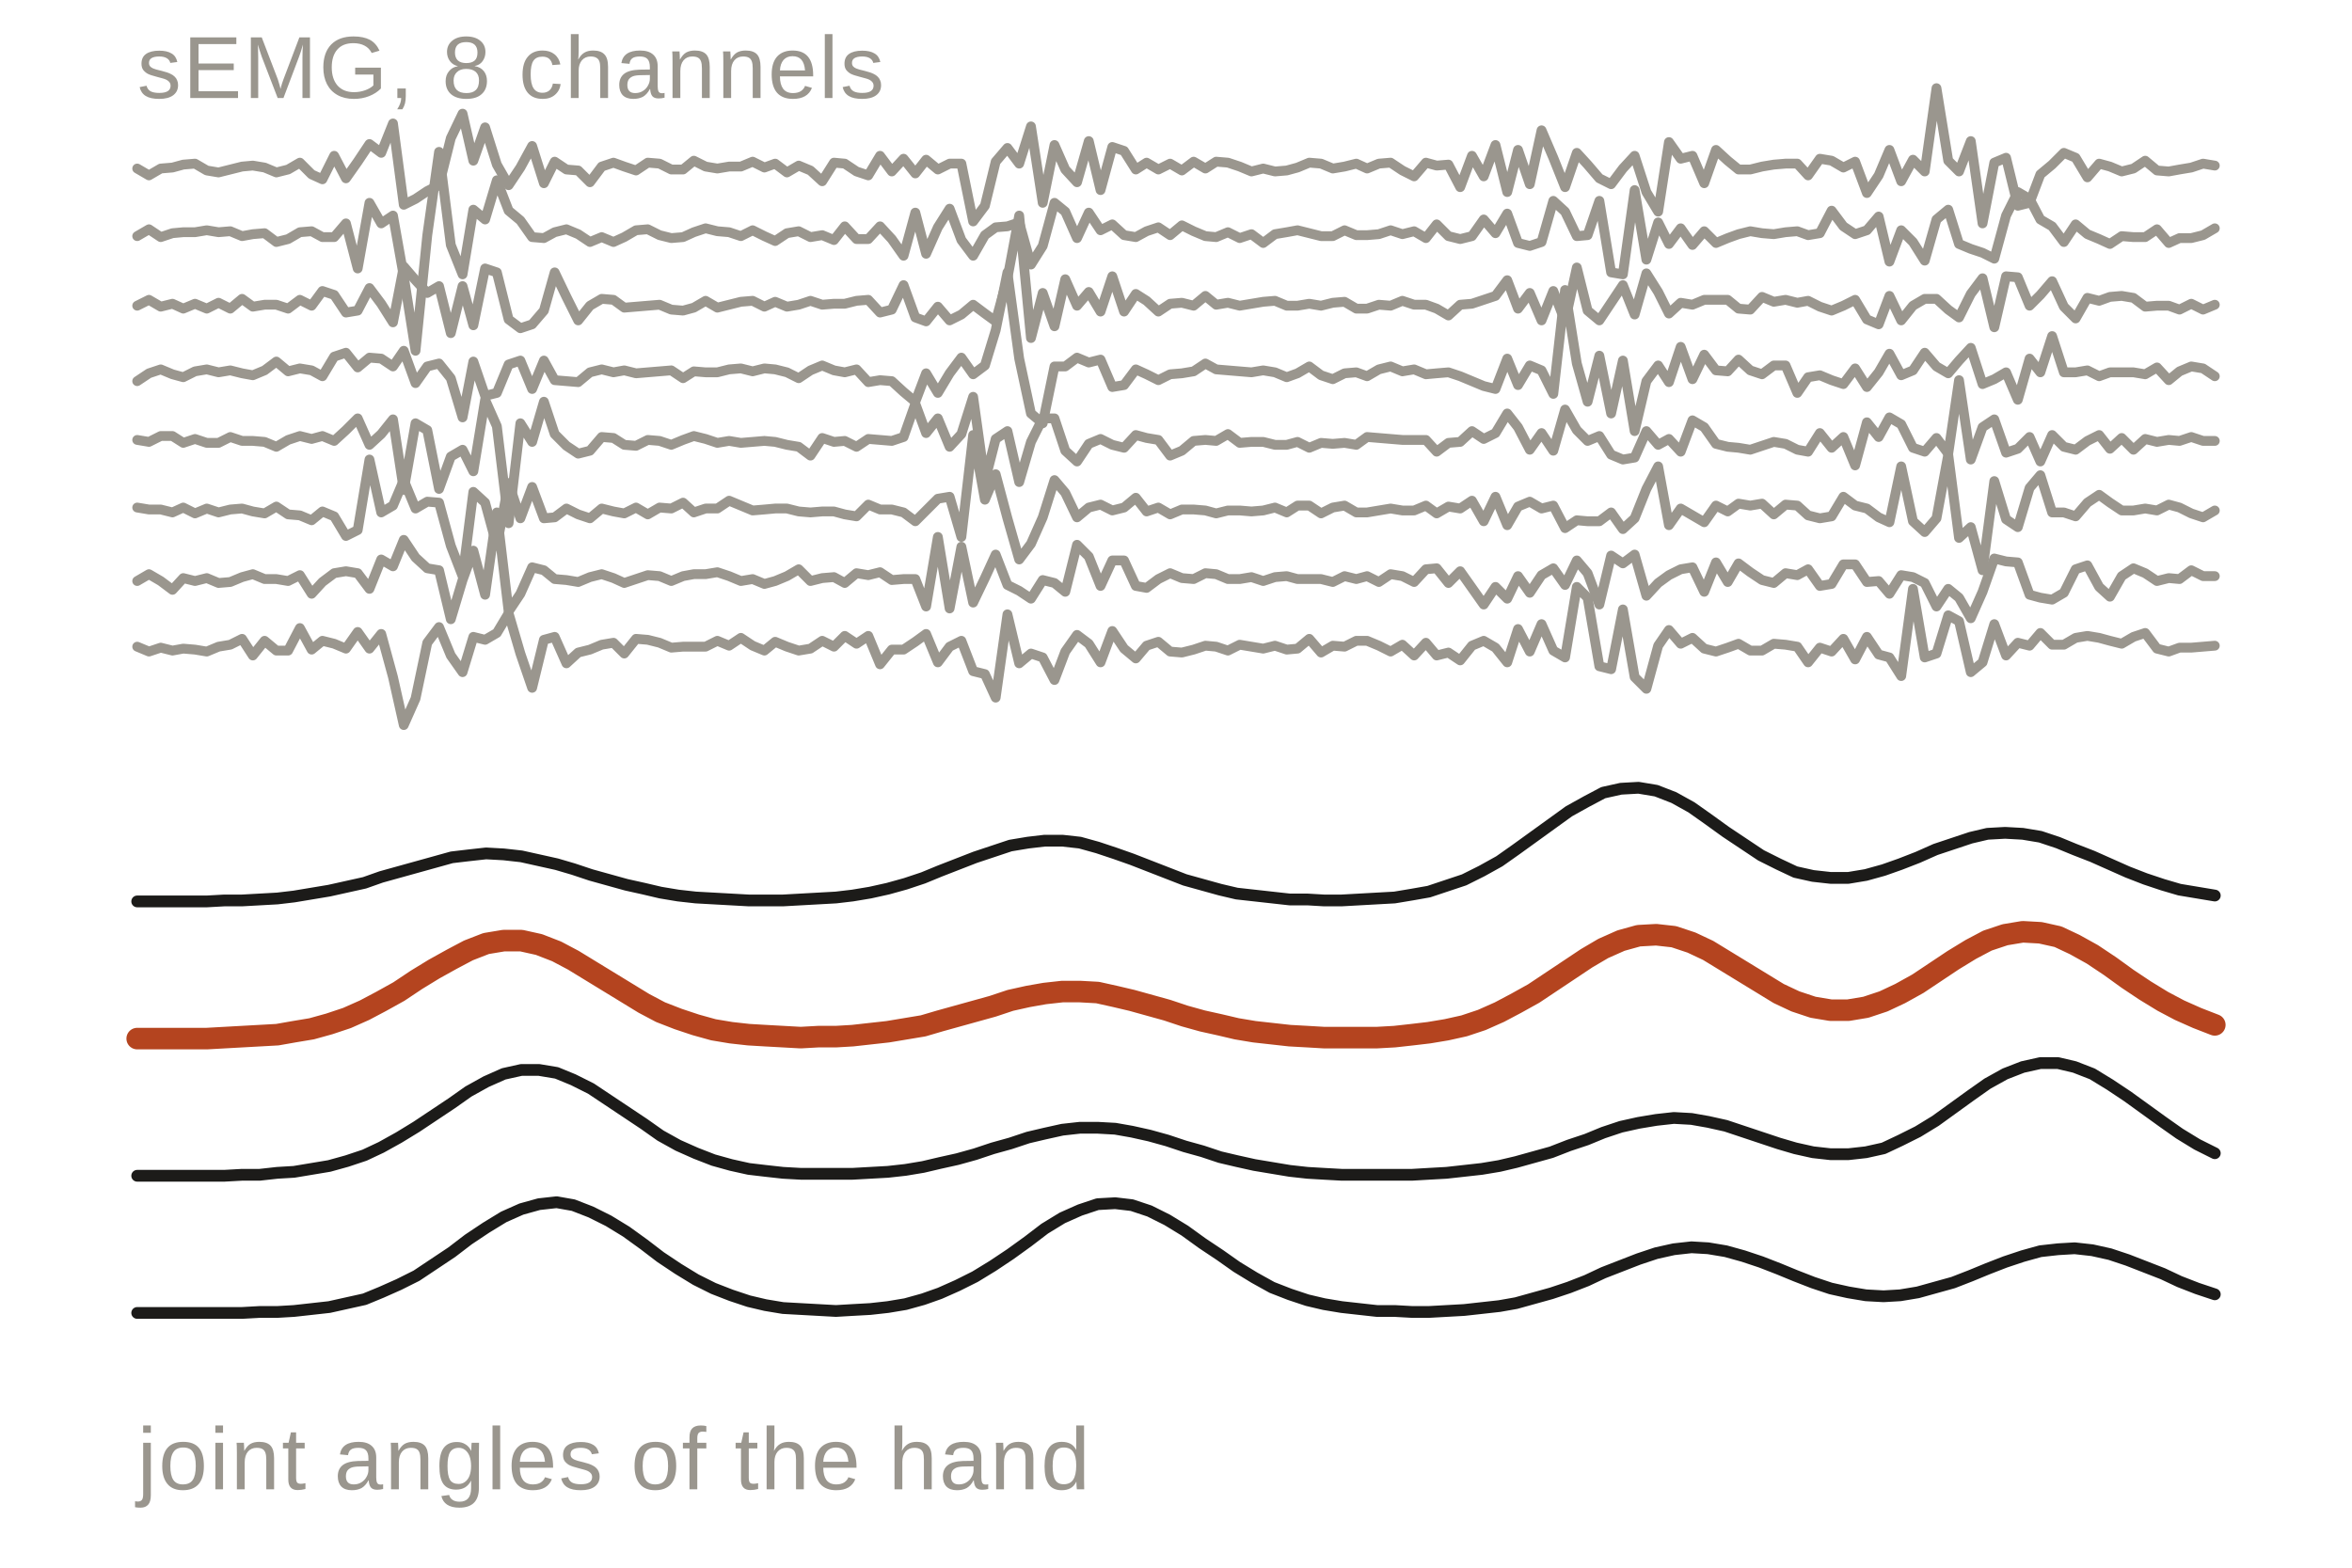
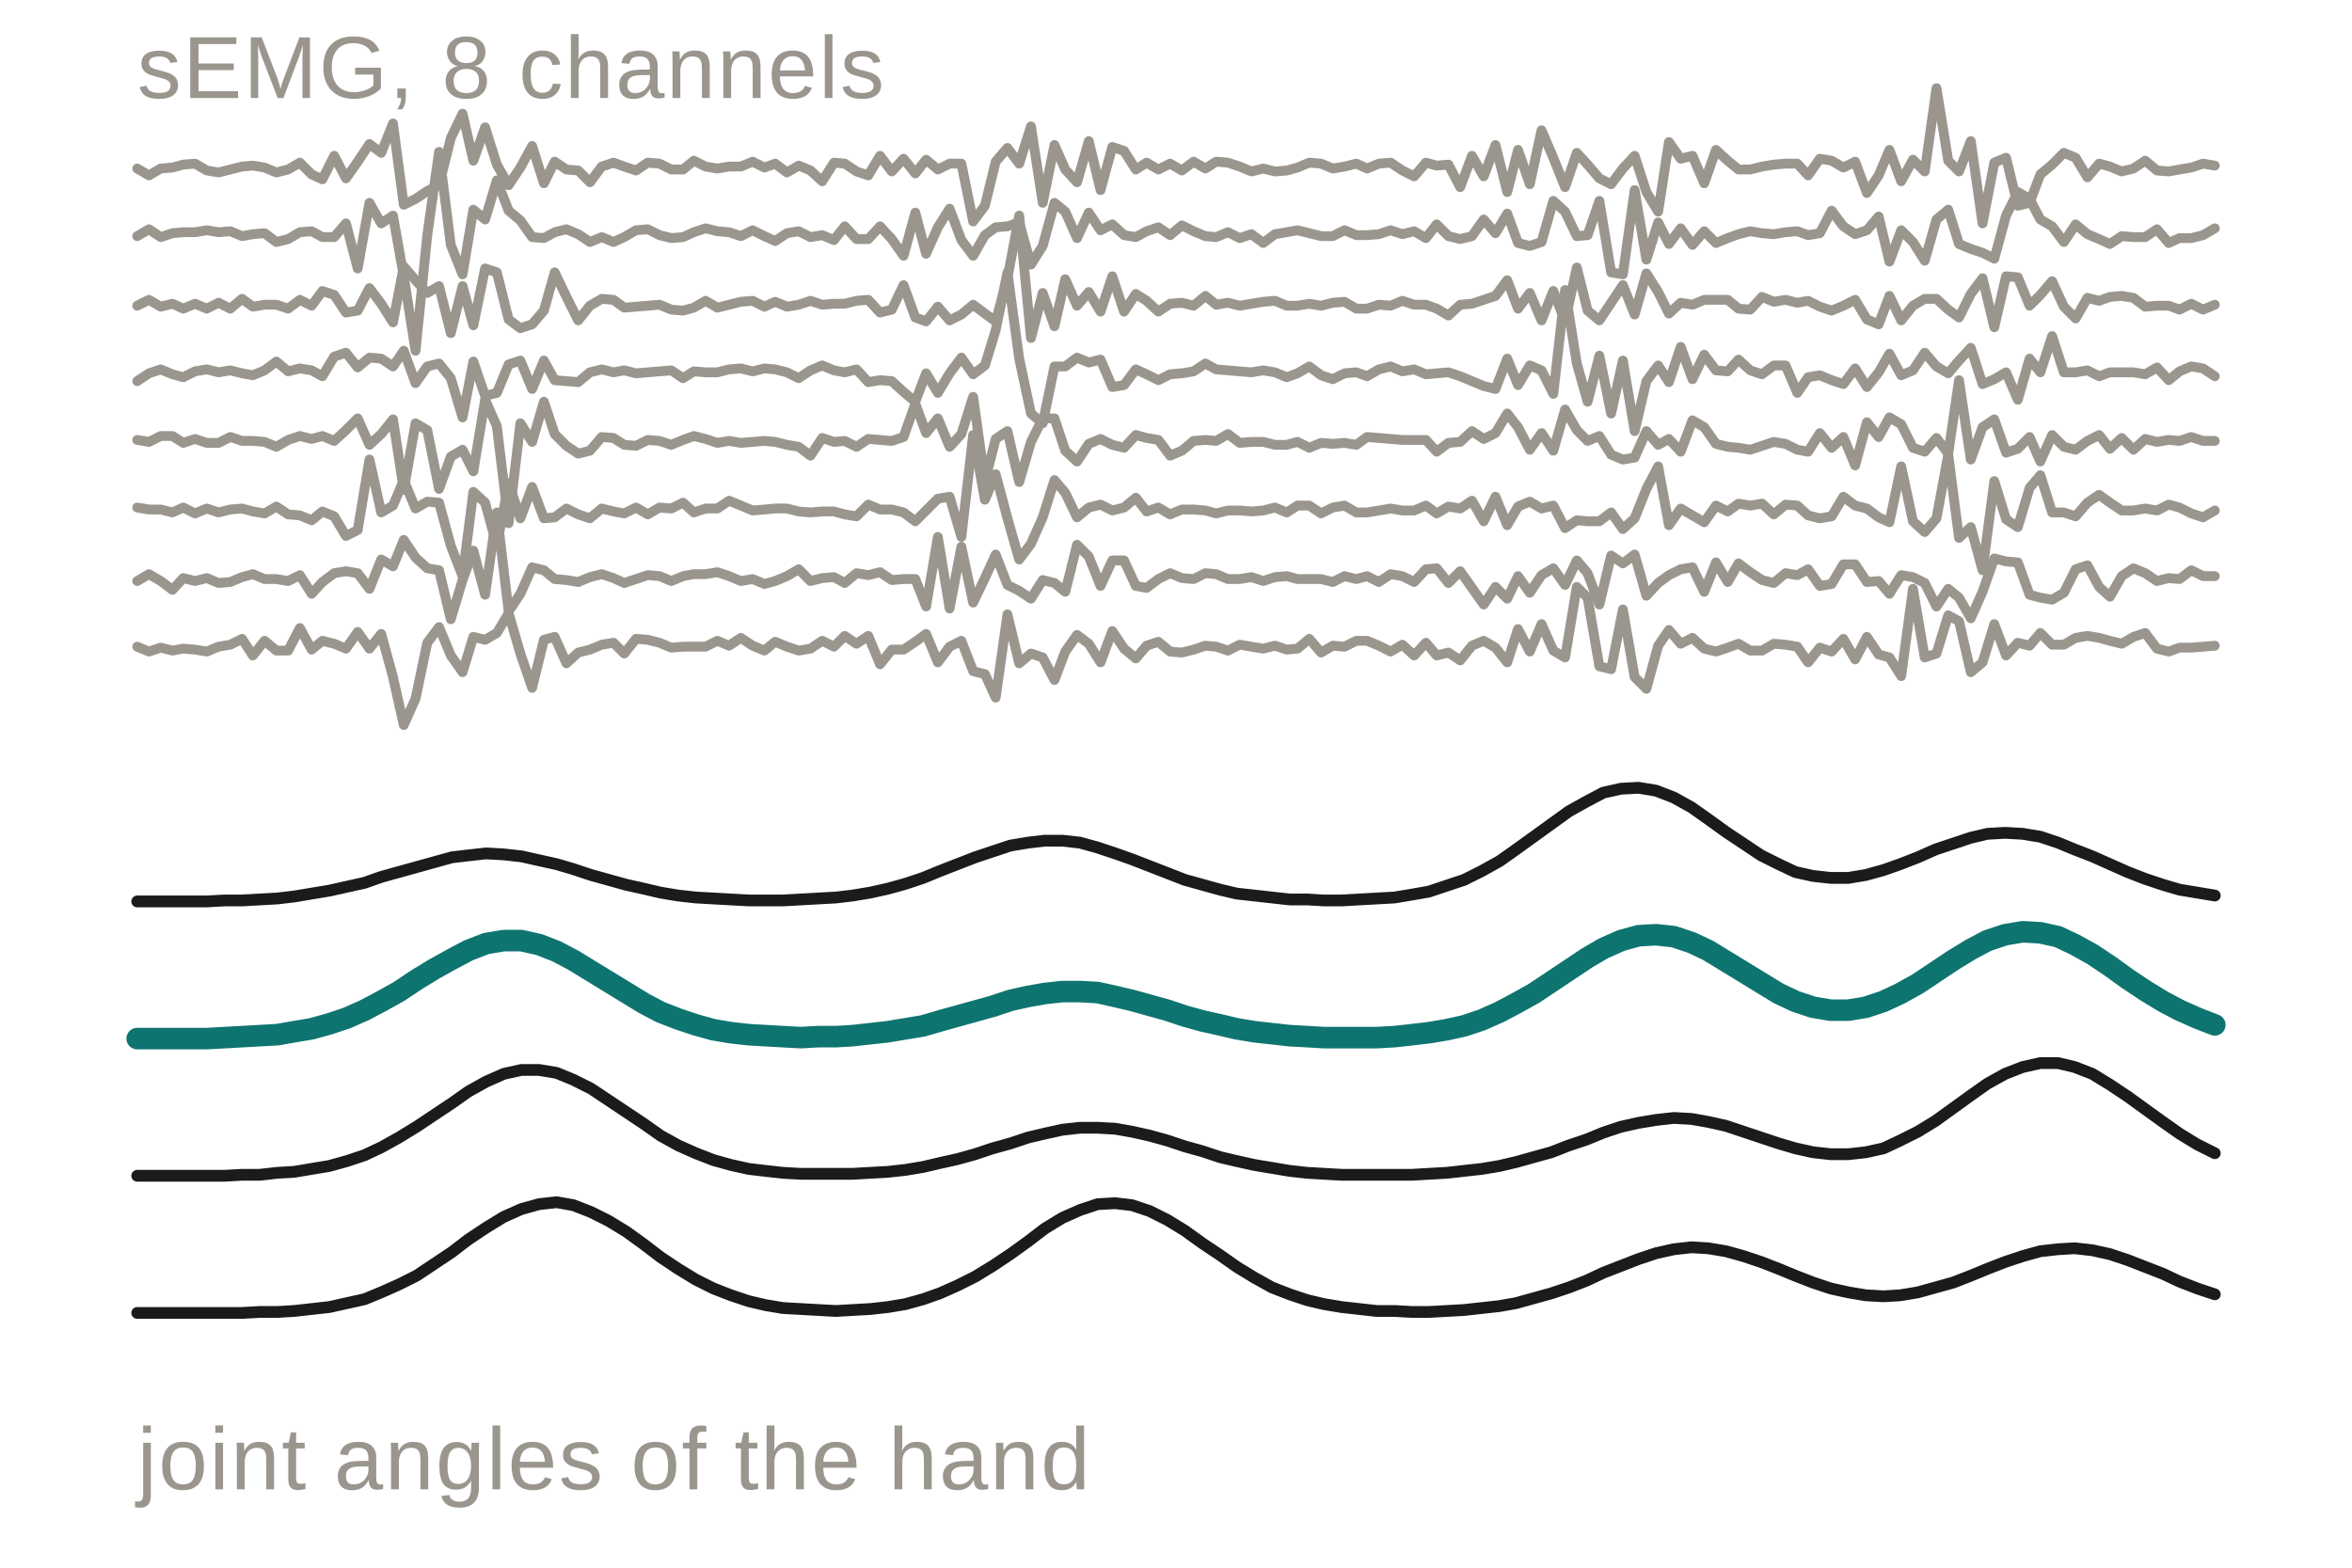
<svg xmlns="http://www.w3.org/2000/svg" class="g" viewBox="0 0 240 160">
  <style>
  .g .faint { fill: var(--rule, #e4e1da); }
-   .g .l-ink { stroke: var(--text, #1c1b19); } .g .l-mid { stroke: var(--fig-mid, #9a968e); } .g .l-acc { stroke: var(--accent, #b4441f); }
+   .g .l-ink { stroke: var(--text, #1c1b19); } .g .l-mid { stroke: var(--fig-mid, #9a968e); } .g .l-acc { stroke: var(--accent, #0e7470); }
  .g line, .g polyline { fill: none; stroke-width: 1.6; stroke-linecap: round; stroke-linejoin: round; }
  .g text { font-family: "Inter Tight", -apple-system, "Helvetica Neue", Arial, sans-serif; font-size: 9px; fill: var(--fig-mid, #9a968e); letter-spacing: .02em; }
</style>
  <polyline class="l-mid" style="stroke-width:1.0" points="14.0,17.2 15.2,17.9 16.4,17.2 17.6,17.1 18.7,16.8 19.9,16.7 21.1,17.4 22.3,17.6 23.5,17.3 24.7,17.0 25.8,16.9 27.0,17.1 28.2,17.6 29.4,17.3 30.6,16.6 31.8,17.8 32.9,18.3 34.1,15.9 35.3,18.2 36.5,16.5 37.7,14.7 38.9,15.6 40.1,12.6 41.2,20.9 42.4,20.3 43.6,19.5 44.8,18.9 46.0,14.1 47.2,11.6 48.3,16.4 49.5,13.0 50.7,16.8 51.9,18.9 53.1,17.1 54.3,14.9 55.5,18.7 56.6,16.5 57.8,17.3 59.0,17.4 60.2,18.6 61.4,17.0 62.6,16.6 63.7,17.0 64.9,17.4 66.1,16.6 67.3,16.7 68.5,17.3 69.7,17.3 70.8,16.4 72.0,17.0 73.2,17.2 74.4,17.0 75.6,17.0 76.8,16.5 78.0,17.1 79.1,16.7 80.3,17.6 81.5,16.9 82.7,17.4 83.9,18.5 85.1,16.6 86.2,16.7 87.4,17.5 88.6,17.9 89.8,15.9 91.0,17.5 92.2,16.2 93.4,17.7 94.5,16.3 95.7,17.3 96.9,16.7 98.1,16.7 99.3,22.6 100.5,21.0 101.6,16.5 102.8,15.1 104.0,16.7 105.2,12.9 106.4,20.7 107.6,14.8 108.7,17.3 109.9,18.6 111.1,14.4 112.3,19.4 113.5,15.0 114.7,15.4 115.9,17.3 117.0,16.6 118.2,17.3 119.4,16.7 120.6,17.4 121.8,16.5 123.0,17.2 124.1,16.5 125.3,16.6 126.5,17.0 127.7,17.5 128.9,17.2 130.1,17.5 131.3,17.4 132.4,17.1 133.6,16.6 134.8,16.7 136.0,17.2 137.2,17.0 138.4,16.7 139.5,17.2 140.7,16.7 141.9,16.6 143.1,17.4 144.3,18.0 145.5,16.6 146.6,16.9 147.8,16.8 149.0,19.1 150.2,15.9 151.4,18.0 152.6,14.8 153.8,19.6 154.9,15.3 156.1,18.8 157.3,13.3 158.5,16.1 159.7,19.1 160.9,15.6 162.0,16.8 163.2,18.2 164.4,18.8 165.6,17.2 166.8,15.9 168.0,19.6 169.2,21.6 170.3,14.5 171.5,16.2 172.7,15.9 173.9,18.7 175.1,15.3 176.3,16.4 177.4,17.3 178.6,17.3 179.8,17.0 181.0,16.8 182.2,16.7 183.4,16.7 184.5,17.9 185.7,16.2 186.9,16.4 188.1,17.1 189.3,16.5 190.5,19.7 191.7,17.9 192.8,15.3 194.0,18.5 195.2,16.3 196.4,17.5 197.6,9.0 198.8,16.4 199.9,17.5 201.1,14.4 202.3,22.8 203.5,16.6 204.7,16.1 205.9,21.0 207.1,20.7 208.2,17.8 209.4,16.8 210.6,15.6 211.8,16.1 213.0,18.1 214.2,16.7 215.3,17.0 216.5,17.5 217.7,17.2 218.9,16.4 220.1,17.4 221.3,17.5 222.4,17.3 223.6,17.1 224.8,16.7 226.0,16.9" />
  <polyline class="l-mid" style="stroke-width:1.0" points="14.0,24.1 15.2,23.4 16.4,24.2 17.6,23.8 18.7,23.7 19.9,23.7 21.1,23.5 22.3,23.7 23.5,23.6 24.7,24.1 25.8,23.9 27.0,23.8 28.2,24.7 29.4,24.4 30.6,23.7 31.8,23.6 32.9,24.2 34.1,24.2 35.3,22.8 36.5,27.4 37.7,20.7 38.9,22.8 40.1,22.0 41.2,28.2 42.4,35.8 43.6,24.0 44.8,15.5 46.0,25.0 47.2,28.0 48.3,21.4 49.5,22.4 50.7,18.4 51.9,21.5 53.1,22.5 54.3,24.2 55.5,24.3 56.6,23.7 57.8,23.4 59.0,23.9 60.2,24.7 61.4,24.2 62.6,24.7 63.7,24.2 64.9,23.5 66.1,23.4 67.3,24.0 68.5,24.3 69.7,24.2 70.8,23.7 72.0,23.3 73.2,23.6 74.4,23.7 75.6,24.1 76.8,23.5 78.0,24.1 79.1,24.6 80.3,23.8 81.5,23.6 82.7,24.2 83.9,24.0 85.1,24.5 86.2,23.1 87.4,24.4 88.6,24.4 89.8,23.1 91.0,24.4 92.2,26.1 93.4,21.7 94.5,25.9 95.7,23.2 96.9,21.3 98.1,24.5 99.3,26.1 100.5,24.0 101.6,23.2 102.8,23.1 104.0,22.7 105.2,27.0 106.4,25.1 107.6,20.7 108.7,21.6 109.9,24.3 111.1,21.7 112.3,23.5 113.5,22.9 114.7,24.0 115.9,24.2 117.0,23.6 118.2,23.2 119.4,24.0 120.6,23.0 121.8,23.6 123.0,24.1 124.1,24.2 125.3,23.7 126.5,24.3 127.7,23.9 128.9,24.8 130.1,23.9 131.3,23.7 132.4,23.5 133.6,23.8 134.8,24.1 136.0,24.1 137.2,23.5 138.4,24.0 139.5,24.0 140.7,23.9 141.9,23.5 143.1,23.9 144.3,23.6 145.5,24.3 146.6,22.9 147.8,24.1 149.0,24.4 150.2,24.1 151.4,22.4 152.6,23.8 153.8,21.8 154.9,24.8 156.1,25.1 157.3,24.7 158.5,20.5 159.7,21.6 160.9,24.1 162.0,24.0 163.2,20.5 164.4,27.8 165.6,28.0 166.8,19.4 168.0,26.5 169.2,22.7 170.3,24.9 171.5,23.3 172.7,25.0 173.9,23.6 175.1,24.8 176.3,24.3 177.4,23.9 178.6,23.6 179.8,23.8 181.0,23.9 182.2,23.7 183.4,23.6 184.5,24.0 185.7,23.8 186.9,21.5 188.1,23.1 189.3,23.9 190.5,23.5 191.7,22.1 192.8,26.7 194.0,23.5 195.2,24.7 196.4,26.6 197.6,22.4 198.8,21.4 199.9,24.9 201.1,25.4 202.3,25.8 203.5,26.4 204.7,22.0 205.9,19.6 207.1,20.3 208.2,22.4 209.4,23.1 210.6,24.7 211.8,22.9 213.0,23.9 214.2,24.4 215.3,24.9 216.5,24.1 217.7,24.2 218.9,24.2 220.1,23.4 221.3,24.8 222.4,24.3 223.6,24.3 224.8,24.0 226.0,23.3" />
  <polyline class="l-mid" style="stroke-width:1.0" points="14.0,31.2 15.2,30.6 16.4,31.3 17.6,31.0 18.7,31.5 19.9,31.0 21.1,31.5 22.3,30.9 23.5,31.5 24.7,30.5 25.8,31.3 27.0,31.1 28.2,31.1 29.4,31.5 30.6,30.6 31.8,31.2 32.9,29.7 34.1,30.1 35.3,31.9 36.5,31.7 37.7,29.4 38.9,31.0 40.1,32.9 41.2,27.2 42.4,28.6 43.6,29.9 44.8,29.2 46.0,34.0 47.2,29.2 48.3,33.2 49.5,27.4 50.7,27.8 51.9,32.6 53.1,33.5 54.3,33.1 55.5,31.7 56.6,27.8 57.8,30.3 59.0,32.7 60.2,31.2 61.4,30.5 62.6,30.6 63.7,31.4 64.9,31.3 66.1,31.2 67.3,31.1 68.5,31.6 69.7,31.7 70.8,31.4 72.0,30.7 73.2,31.4 74.4,31.1 75.6,30.8 76.8,30.7 78.0,31.3 79.1,30.8 80.3,31.3 81.5,31.1 82.7,30.7 83.9,31.1 85.1,31.0 86.2,31.0 87.4,30.7 88.6,30.6 89.8,31.9 91.0,31.6 92.2,29.1 93.4,32.4 94.5,32.8 95.7,31.3 96.9,32.7 98.1,32.1 99.3,31.1 100.5,32.0 101.6,32.8 102.8,28.4 104.0,22.0 105.2,34.5 106.4,29.9 107.6,33.3 108.7,28.5 109.9,31.2 111.1,29.8 112.3,31.8 113.5,28.2 114.7,31.8 115.9,30.0 117.0,30.7 118.2,31.8 119.4,31.0 120.6,30.9 121.8,31.2 123.0,30.2 124.1,31.1 125.3,30.9 126.5,31.2 127.7,31.0 128.9,30.8 130.1,30.7 131.3,31.2 132.4,31.2 133.6,31.0 134.8,31.2 136.0,30.9 137.2,30.8 138.4,31.5 139.5,31.5 140.7,31.1 141.9,31.2 143.1,30.7 144.3,31.1 145.5,31.1 146.6,31.5 147.8,32.2 149.0,31.1 150.2,31.0 151.4,30.6 152.6,30.2 153.8,28.6 154.9,31.5 156.1,29.9 157.3,32.7 158.5,29.7 159.7,32.8 160.9,27.3 162.0,31.7 163.2,32.7 164.4,30.9 165.6,29.1 166.8,32.1 168.0,27.9 169.2,29.8 170.3,32.0 171.5,30.9 172.7,31.1 173.9,30.6 175.1,30.6 176.3,30.6 177.4,31.5 178.6,31.6 179.8,30.3 181.0,30.8 182.2,30.6 183.4,30.9 184.5,30.7 185.7,31.3 186.9,31.7 188.1,31.2 189.3,30.6 190.5,32.6 191.7,33.1 192.8,30.2 194.0,32.7 195.2,31.2 196.4,30.5 197.6,30.5 198.8,31.6 199.9,32.4 201.1,30.0 202.3,28.4 203.5,33.4 204.7,28.2 205.9,28.3 207.1,31.2 208.2,30.1 209.4,28.7 210.6,31.3 211.8,32.5 213.0,30.4 214.2,30.7 215.3,30.3 216.5,30.2 217.7,30.4 218.9,31.3 220.1,31.2 221.3,31.2 222.4,31.6 223.6,31.0 224.8,31.6 226.0,31.1" />
  <polyline class="l-mid" style="stroke-width:1.0" points="14.0,38.9 15.2,38.1 16.4,37.7 17.6,38.2 18.7,38.5 19.9,37.9 21.1,37.7 22.3,38.0 23.5,37.8 24.7,38.1 25.8,38.3 27.0,37.8 28.2,36.9 29.4,37.9 30.6,37.6 31.8,37.8 32.9,38.4 34.1,36.4 35.3,36.0 36.5,37.5 37.7,36.5 38.9,36.6 40.1,37.4 41.2,35.8 42.4,39.1 43.6,37.4 44.8,37.1 46.0,38.6 47.2,42.6 48.3,36.9 49.5,40.4 50.7,40.1 51.9,37.2 53.1,36.8 54.3,39.7 55.5,36.8 56.6,38.8 57.8,38.9 59.0,39.0 60.2,38.0 61.4,37.7 62.6,38.0 63.7,37.8 64.9,38.1 66.1,38.0 67.3,37.9 68.5,37.8 69.7,38.6 70.8,37.9 72.0,38.0 73.2,38.0 74.4,37.7 75.6,37.6 76.8,37.9 78.0,37.6 79.1,37.7 80.3,38.0 81.5,38.6 82.7,37.8 83.9,37.3 85.1,37.8 86.2,38.0 87.4,37.7 88.6,39.0 89.8,38.8 91.0,38.9 92.2,40.0 93.4,41.0 94.5,38.1 95.7,40.1 96.9,38.1 98.1,36.5 99.3,38.2 100.5,37.3 101.6,33.7 102.8,27.8 104.0,36.6 105.2,42.2 106.4,43.2 107.6,37.4 108.7,37.4 109.9,36.5 111.1,37.0 112.3,36.7 113.5,39.5 114.7,39.3 115.9,37.7 117.0,38.2 118.2,38.8 119.4,38.2 120.6,38.1 121.8,37.9 123.0,37.1 124.1,37.7 125.3,37.8 126.5,37.9 127.7,38.0 128.9,37.8 130.1,38.0 131.3,38.5 132.4,38.1 133.6,37.4 134.8,38.3 136.0,38.7 137.2,38.1 138.4,38.0 139.5,38.4 140.7,37.7 141.9,37.4 143.1,37.9 144.3,37.7 145.5,38.2 146.6,38.1 147.8,38.0 149.0,38.4 150.2,38.9 151.4,39.4 152.6,39.7 153.8,36.6 154.9,39.3 156.1,37.3 157.3,37.8 158.5,40.2 159.7,29.6 160.9,37.1 162.0,41.0 163.2,36.3 164.4,42.2 165.6,36.8 166.8,44.0 168.0,38.9 169.2,37.3 170.3,39.0 171.5,35.4 172.7,38.7 173.9,36.2 175.1,37.8 176.3,37.9 177.4,36.7 178.6,37.8 179.8,38.2 181.0,37.3 182.2,37.3 183.4,40.1 184.5,38.5 185.7,38.3 186.9,38.8 188.1,39.2 189.3,37.6 190.5,39.5 191.7,38.0 192.8,36.1 194.0,38.3 195.2,37.8 196.4,36.0 197.6,37.4 198.8,38.1 199.9,36.8 201.1,35.5 202.3,39.2 203.5,38.7 204.7,38.0 205.9,40.8 207.1,36.6 208.2,38.0 209.4,34.3 210.6,38.0 211.8,38.0 213.0,37.8 214.2,38.4 215.3,38.0 216.5,38.0 217.7,38.0 218.9,38.2 220.1,37.5 221.3,38.8 222.4,37.9 223.6,37.4 224.8,37.6 226.0,38.4" />
  <polyline class="l-mid" style="stroke-width:1.0" points="14.0,44.9 15.2,45.1 16.4,44.5 17.6,44.5 18.7,45.2 19.9,44.8 21.1,45.2 22.3,45.2 23.5,44.6 24.7,45.0 25.8,45.0 27.0,45.1 28.2,45.6 29.4,44.9 30.6,44.5 31.8,44.8 32.9,44.5 34.1,45.0 35.3,43.9 36.5,42.7 37.7,45.4 38.9,44.3 40.1,42.8 41.2,50.0 42.4,43.2 43.6,43.9 44.8,49.9 46.0,46.6 47.2,45.9 48.3,48.1 49.5,40.8 50.7,43.5 51.9,53.4 53.1,43.2 54.3,45.1 55.5,41.0 56.6,44.3 57.8,45.5 59.0,46.3 60.2,46.0 61.4,44.6 62.6,44.7 63.7,45.4 64.9,45.5 66.1,44.9 67.3,45.0 68.5,45.4 69.7,44.9 70.8,44.5 72.0,44.8 73.2,45.2 74.4,45.0 75.6,45.2 76.8,45.1 78.0,45.0 79.1,45.1 80.3,45.4 81.5,45.6 82.7,46.5 83.9,44.7 85.1,45.1 86.2,45.0 87.4,45.6 88.6,44.8 89.8,44.9 91.0,45.0 92.2,44.6 93.4,41.2 94.5,44.2 95.7,42.7 96.9,45.6 98.1,44.3 99.3,40.5 100.5,49.1 101.6,44.8 102.8,44.0 104.0,49.2 105.2,45.1 106.4,42.7 107.6,42.7 108.7,46.0 109.9,47.1 111.1,45.3 112.3,44.8 113.5,45.4 114.7,45.7 115.9,44.4 117.0,44.7 118.2,44.9 119.4,46.5 120.6,46.0 121.8,45.0 123.0,44.9 124.1,45.0 125.3,44.3 126.5,45.2 127.7,45.1 128.9,45.1 130.1,45.4 131.3,45.4 132.4,45.1 133.6,45.7 134.8,45.2 136.0,45.3 137.2,45.2 138.4,45.4 139.5,44.6 140.7,44.7 141.9,44.8 143.1,44.9 144.3,44.9 145.5,44.9 146.6,46.1 147.8,45.2 149.0,45.1 150.2,44.0 151.4,44.8 152.6,44.2 153.8,42.2 154.9,43.6 156.1,45.9 157.3,44.2 158.5,46.0 159.7,41.8 160.9,43.9 162.0,45.0 163.2,44.5 164.4,46.4 165.6,46.9 166.8,46.7 168.0,44.0 169.2,45.4 170.3,44.8 171.5,46.1 172.7,42.9 173.9,43.6 175.1,45.3 176.3,45.6 177.4,45.7 178.6,45.9 179.8,45.5 181.0,45.1 182.2,45.3 183.4,45.9 184.5,46.1 185.7,44.2 186.9,45.7 188.1,44.6 189.3,47.5 190.5,43.1 191.7,44.6 192.8,42.6 194.0,43.3 195.2,45.7 196.4,46.1 197.6,44.7 198.8,46.3 199.9,38.8 201.1,46.9 202.3,43.6 203.5,42.8 204.7,46.2 205.9,45.8 207.1,44.6 208.2,47.1 209.4,44.4 210.6,45.6 211.8,45.9 213.0,45.0 214.2,44.4 215.3,45.8 216.5,44.7 217.7,45.9 218.9,44.8 220.1,45.1 221.3,44.9 222.4,45.0 223.6,44.6 224.8,45.0 226.0,45.0" />
  <polyline class="l-mid" style="stroke-width:1.0" points="14.0,51.8 15.2,52.0 16.4,52.0 17.6,52.3 18.7,51.8 19.9,52.4 21.1,51.9 22.3,52.3 23.5,52.0 24.7,51.9 25.8,52.2 27.0,52.4 28.2,51.7 29.4,52.5 30.6,52.6 31.8,53.1 32.9,52.2 34.1,52.7 35.3,54.7 36.5,54.1 37.7,46.9 38.9,52.3 40.1,51.6 41.2,49.0 42.4,51.9 43.6,51.2 44.8,51.3 46.0,55.7 47.2,58.8 48.3,50.2 49.5,51.3 50.7,55.7 51.9,49.3 53.1,52.9 54.3,49.7 55.5,52.9 56.6,52.8 57.8,51.9 59.0,52.5 60.2,52.9 61.4,51.9 62.6,52.2 63.7,52.4 64.9,51.8 66.1,52.5 67.3,51.8 68.5,51.9 69.7,51.3 70.8,52.3 72.0,51.9 73.2,51.9 74.4,51.1 75.6,51.6 76.8,52.1 78.0,52.0 79.1,51.9 80.3,51.9 81.5,52.2 82.7,52.3 83.9,52.2 85.1,52.2 86.2,52.5 87.4,52.7 88.6,51.5 89.8,52.0 91.0,52.0 92.2,52.3 93.4,53.2 94.5,52.1 95.7,50.9 96.9,50.7 98.1,54.8 99.3,44.4 100.5,51.0 101.6,48.4 102.8,52.9 104.0,57.1 105.2,55.5 106.4,52.8 107.6,49.0 108.7,50.3 109.9,52.8 111.1,51.8 112.3,51.5 113.5,52.1 114.7,51.8 115.9,50.8 117.0,52.2 118.2,51.8 119.4,52.5 120.6,52.0 121.8,52.0 123.0,52.1 124.1,52.4 125.3,52.1 126.5,52.1 127.7,52.2 128.9,52.1 130.1,51.8 131.3,52.3 132.4,51.6 133.6,51.6 134.8,52.4 136.0,51.8 137.2,51.6 138.4,52.3 139.5,52.3 140.7,52.1 141.9,51.9 143.1,52.1 144.3,52.1 145.5,51.6 146.6,52.4 147.8,51.7 149.0,51.9 150.2,51.1 151.4,53.2 152.6,50.7 153.8,53.6 154.9,51.7 156.1,51.2 157.3,51.9 158.5,51.6 159.7,53.9 160.9,53.1 162.0,53.2 163.2,53.2 164.4,52.3 165.6,54.0 166.8,52.9 168.0,49.9 169.2,47.6 170.3,53.6 171.5,51.9 172.7,52.6 173.9,53.3 175.1,51.6 176.3,52.2 177.4,51.4 178.6,51.6 179.8,51.4 181.0,52.5 182.2,51.5 183.4,51.6 184.5,52.6 185.7,52.9 186.9,52.7 188.1,50.7 189.3,51.6 190.5,51.9 191.7,52.8 192.8,53.3 194.0,47.6 195.2,53.2 196.4,54.3 197.6,52.9 198.8,46.4 199.9,54.9 201.1,53.8 202.3,58.2 203.5,49.1 204.7,53.0 205.9,53.8 207.1,49.8 208.2,48.5 209.4,52.3 210.6,52.3 211.8,52.7 213.0,51.3 214.2,50.5 215.3,51.3 216.5,52.1 217.7,52.1 218.9,51.9 220.1,52.1 221.3,51.5 222.4,51.8 223.6,52.4 224.8,52.8 226.0,52.1" />
  <polyline class="l-mid" style="stroke-width:1.0" points="14.0,59.3 15.2,58.6 16.4,59.3 17.6,60.2 18.7,59.0 19.9,59.3 21.1,59.0 22.3,59.5 23.5,59.4 24.7,58.9 25.8,58.6 27.0,59.1 28.2,59.1 29.4,59.3 30.6,58.7 31.8,60.6 32.9,59.4 34.1,58.5 35.3,58.3 36.5,58.5 37.7,60.1 38.9,57.1 40.1,57.8 41.2,55.1 42.4,56.9 43.6,58.0 44.8,58.2 46.0,63.2 47.2,59.2 48.3,56.2 49.5,60.7 50.7,52.3 51.9,62.4 53.1,60.6 54.3,57.9 55.5,58.2 56.6,59.1 57.8,59.2 59.0,59.4 60.2,58.9 61.4,58.6 62.6,59.0 63.7,59.5 64.9,59.1 66.1,58.7 67.3,58.8 68.5,59.3 69.7,58.8 70.8,58.6 72.0,58.6 73.2,58.4 74.4,58.8 75.6,59.3 76.8,59.1 78.0,59.6 79.1,59.3 80.3,58.8 81.5,58.1 82.7,59.3 83.9,59.0 85.1,58.9 86.2,59.5 87.4,58.5 88.6,58.7 89.8,58.4 91.0,59.2 92.2,59.1 93.4,59.1 94.5,61.9 95.7,54.8 96.9,62.1 98.1,55.8 99.3,61.5 100.5,59.0 101.6,56.6 102.8,59.7 104.0,60.3 105.2,61.1 106.4,59.2 107.6,59.5 108.7,60.4 109.9,55.6 111.1,56.8 112.3,59.8 113.5,57.2 114.7,57.2 115.9,59.8 117.0,60.0 118.2,59.1 119.4,58.5 120.6,59.0 121.8,59.1 123.0,58.5 124.1,58.6 125.3,59.1 126.5,59.1 127.7,58.9 128.9,59.3 130.1,58.9 131.3,58.8 132.4,59.1 133.6,59.1 134.8,59.1 136.0,59.4 137.2,58.8 138.4,59.1 139.5,58.8 140.7,59.4 141.9,58.6 143.1,58.8 144.3,59.4 145.5,58.1 146.6,58.0 147.8,59.5 149.0,58.3 150.2,60.0 151.4,61.7 152.6,59.9 153.8,61.1 154.9,58.8 156.1,60.5 157.3,58.7 158.5,58.0 159.7,59.7 160.9,57.2 162.0,58.5 163.2,61.7 164.4,56.7 165.6,57.5 166.8,56.6 168.0,60.8 169.2,59.5 170.3,58.7 171.5,58.1 172.7,57.9 173.9,60.4 175.1,57.4 176.3,59.4 177.4,57.5 178.6,58.4 179.8,59.2 181.0,59.5 182.2,58.5 183.4,58.7 184.5,58.1 185.7,59.8 186.9,59.6 188.1,57.6 189.3,57.6 190.5,59.4 191.7,59.3 192.8,60.6 194.0,58.7 195.2,58.9 196.4,59.5 197.6,61.9 198.8,60.1 199.9,61.0 201.1,63.1 202.3,60.4 203.5,57.0 204.7,57.3 205.9,57.4 207.1,60.7 208.2,61.0 209.4,61.2 210.6,60.5 211.8,58.1 213.0,57.7 214.2,59.9 215.3,60.9 216.5,58.8 217.7,58.0 218.9,58.5 220.1,59.3 221.3,59.0 222.4,59.1 223.6,58.2 224.8,58.8 226.0,58.8" />
  <polyline class="l-mid" style="stroke-width:1.0" points="14.0,66.0 15.2,66.5 16.4,66.1 17.6,66.4 18.7,66.2 19.9,66.3 21.1,66.5 22.3,66.0 23.5,65.8 24.7,65.2 25.8,66.9 27.0,65.4 28.2,66.4 29.4,66.4 30.6,64.1 31.8,66.3 32.9,65.4 34.1,65.7 35.3,66.2 36.5,64.5 37.7,66.2 38.9,64.7 40.1,69.1 41.2,74.0 42.4,71.3 43.6,65.6 44.8,64.0 46.0,66.9 47.2,68.6 48.3,65.0 49.5,65.3 50.7,64.6 51.9,62.6 53.1,66.7 54.3,70.2 55.5,65.3 56.6,65.0 57.8,67.7 59.0,66.6 60.2,66.3 61.4,65.8 62.6,65.6 63.7,66.7 64.9,65.2 66.1,65.3 67.3,65.6 68.5,66.1 69.7,66.0 70.8,66.0 72.0,66.0 73.2,65.4 74.4,65.9 75.6,65.1 76.8,65.9 78.0,66.4 79.1,65.5 80.3,66.0 81.5,66.4 82.7,66.2 83.9,65.4 85.1,66.0 86.2,64.9 87.4,65.7 88.6,64.9 89.8,67.8 91.0,66.3 92.2,66.3 93.4,65.5 94.5,64.7 95.7,67.6 96.9,66.0 98.1,65.4 99.3,68.5 100.5,68.8 101.6,71.2 102.8,62.7 104.0,67.7 105.2,66.7 106.4,67.1 107.6,69.4 108.7,66.5 109.9,64.8 111.1,65.7 112.3,67.6 113.5,64.4 114.7,66.2 115.9,67.2 117.0,65.9 118.2,65.5 119.4,66.5 120.6,66.6 121.8,66.3 123.0,65.9 124.1,66.0 125.3,66.4 126.5,65.8 127.7,66.0 128.9,66.2 130.1,65.9 131.3,66.3 132.4,66.2 133.6,65.2 134.8,66.6 136.0,65.9 137.2,66.0 138.4,65.4 139.5,65.4 140.7,65.9 141.9,66.5 143.1,65.8 144.3,66.9 145.5,65.6 146.6,66.9 147.8,66.6 149.0,67.4 150.2,65.9 151.4,65.4 152.6,66.1 153.8,67.6 154.9,64.2 156.1,66.5 157.3,63.7 158.5,66.4 159.7,67.1 160.9,59.9 162.0,61.0 163.2,68.0 164.4,68.3 165.6,62.2 166.8,69.1 168.0,70.3 169.2,65.9 170.3,64.3 171.5,65.7 172.7,65.1 173.9,66.2 175.1,66.5 176.3,66.1 177.4,65.7 178.6,66.4 179.8,66.4 181.0,65.7 182.2,65.8 183.4,66.0 184.5,67.6 185.7,66.1 186.9,66.5 188.1,65.2 189.3,67.3 190.5,65.0 191.7,66.8 192.8,67.1 194.0,69.0 195.2,60.1 196.4,67.1 197.6,66.7 198.8,62.8 199.9,63.4 201.1,68.6 202.3,67.6 203.5,63.7 204.7,66.9 205.9,65.6 207.1,65.9 208.2,64.6 209.4,65.8 210.6,65.8 211.8,65.1 213.0,64.9 214.2,65.1 215.3,65.4 216.5,65.7 217.7,65.0 218.9,64.6 220.1,66.2 221.3,66.5 222.4,66.1 223.6,66.1 224.8,66.0 226.0,65.9" />
  <polyline class="l-ink" style="stroke-width:1.2" points="14.0,92.0 15.8,92.0 17.6,92.0 19.3,92.0 21.1,92.0 22.9,91.9 24.7,91.9 26.5,91.8 28.3,91.7 30.0,91.5 31.8,91.2 33.6,90.9 35.4,90.5 37.2,90.1 38.9,89.5 40.7,89.0 42.5,88.5 44.3,88.0 46.1,87.5 47.8,87.3 49.6,87.1 51.4,87.2 53.2,87.4 55.0,87.8 56.8,88.2 58.5,88.7 60.3,89.3 62.1,89.8 63.9,90.3 65.7,90.7 67.4,91.1 69.2,91.4 71.0,91.6 72.8,91.7 74.6,91.8 76.4,91.9 78.1,91.9 79.9,91.9 81.7,91.8 83.5,91.7 85.3,91.6 87.0,91.4 88.8,91.1 90.6,90.7 92.4,90.2 94.2,89.6 95.9,88.9 97.7,88.2 99.5,87.5 101.3,86.9 103.1,86.3 104.9,86.0 106.6,85.8 108.4,85.8 110.2,86.0 112.0,86.5 113.8,87.1 115.5,87.7 117.3,88.4 119.1,89.1 120.9,89.8 122.7,90.3 124.5,90.8 126.2,91.2 128.0,91.4 129.8,91.6 131.6,91.8 133.4,91.8 135.1,91.9 136.9,91.9 138.7,91.8 140.5,91.7 142.3,91.6 144.1,91.3 145.8,91.0 147.6,90.4 149.4,89.8 151.2,88.9 153.0,87.9 154.7,86.7 156.5,85.4 158.3,84.1 160.1,82.8 161.9,81.8 163.6,80.9 165.4,80.5 167.2,80.4 169.0,80.7 170.8,81.4 172.6,82.4 174.3,83.6 176.1,84.9 177.9,86.1 179.7,87.3 181.5,88.2 183.2,89.0 185.0,89.4 186.8,89.6 188.6,89.6 190.4,89.3 192.2,88.8 193.9,88.2 195.7,87.5 197.5,86.7 199.3,86.1 201.1,85.5 202.8,85.1 204.6,85.0 206.4,85.1 208.2,85.4 210.0,86.0 211.7,86.7 213.5,87.4 215.3,88.2 217.1,89.0 218.9,89.7 220.7,90.3 222.4,90.8 224.2,91.1 226.0,91.4" />
  <polyline class="l-acc" style="stroke-width:2.2" points="14.0,106.0 15.8,106.0 17.6,106.0 19.3,106.0 21.1,106.0 22.9,105.9 24.7,105.8 26.5,105.7 28.3,105.6 30.0,105.3 31.8,105.0 33.6,104.5 35.4,103.9 37.2,103.1 38.9,102.2 40.7,101.2 42.5,100.0 44.3,98.9 46.1,97.9 47.8,97.0 49.6,96.3 51.4,96.0 53.2,96.0 55.0,96.4 56.8,97.1 58.5,98.0 60.3,99.1 62.1,100.2 63.9,101.3 65.7,102.4 67.4,103.3 69.2,104.0 71.0,104.6 72.8,105.1 74.6,105.4 76.4,105.6 78.1,105.7 79.9,105.8 81.7,105.9 83.5,105.8 85.3,105.8 87.0,105.7 88.8,105.5 90.6,105.3 92.4,105.0 94.2,104.7 95.9,104.2 97.7,103.7 99.5,103.2 101.3,102.7 103.1,102.1 104.9,101.7 106.6,101.4 108.4,101.2 110.2,101.2 112.0,101.3 113.8,101.7 115.5,102.1 117.3,102.6 119.1,103.1 120.9,103.7 122.7,104.2 124.5,104.6 126.2,105.0 128.0,105.3 129.8,105.5 131.6,105.7 133.4,105.8 135.1,105.9 136.9,105.9 138.7,105.9 140.5,105.9 142.3,105.8 144.1,105.6 145.8,105.4 147.6,105.1 149.4,104.7 151.2,104.1 153.0,103.3 154.7,102.4 156.5,101.4 158.3,100.2 160.1,99.0 161.9,97.8 163.6,96.8 165.4,96.0 167.2,95.5 169.0,95.4 170.8,95.6 172.6,96.2 174.3,97.0 176.1,98.1 177.9,99.2 179.7,100.3 181.5,101.4 183.2,102.2 185.0,102.8 186.8,103.1 188.6,103.1 190.4,102.8 192.2,102.2 193.9,101.4 195.7,100.4 197.5,99.2 199.3,98.0 201.1,96.9 202.8,96.0 204.6,95.4 206.4,95.1 208.2,95.2 210.0,95.6 211.7,96.4 213.5,97.4 215.3,98.6 217.1,99.9 218.9,101.1 220.7,102.2 222.4,103.1 224.2,103.9 226.0,104.6" />
  <polyline class="l-ink" style="stroke-width:1.2" points="14.0,120.0 15.8,120.0 17.6,120.0 19.3,120.0 21.1,120.0 22.9,120.0 24.7,119.9 26.5,119.9 28.3,119.7 30.0,119.6 31.8,119.3 33.6,119.0 35.4,118.5 37.2,117.9 38.9,117.1 40.7,116.1 42.5,115.0 44.3,113.8 46.1,112.6 47.8,111.4 49.6,110.4 51.4,109.6 53.2,109.2 55.0,109.2 56.8,109.5 58.5,110.2 60.3,111.1 62.1,112.3 63.9,113.5 65.7,114.7 67.4,115.9 69.2,116.9 71.0,117.7 72.8,118.4 74.6,118.9 76.4,119.3 78.1,119.5 79.9,119.7 81.7,119.8 83.5,119.8 85.3,119.8 87.0,119.8 88.8,119.7 90.6,119.6 92.4,119.4 94.2,119.1 95.9,118.7 97.7,118.3 99.5,117.8 101.3,117.2 103.1,116.7 104.9,116.1 106.6,115.7 108.4,115.3 110.2,115.1 112.0,115.1 113.8,115.2 115.5,115.5 117.3,115.9 119.1,116.4 120.9,117.0 122.7,117.5 124.5,118.1 126.2,118.5 128.0,118.9 129.8,119.2 131.6,119.5 133.4,119.7 135.1,119.8 136.9,119.9 138.7,119.9 140.5,119.9 142.3,119.9 144.1,119.9 145.8,119.8 147.6,119.7 149.4,119.5 151.2,119.3 153.0,119.0 154.7,118.6 156.5,118.1 158.3,117.6 160.1,116.9 161.9,116.3 163.6,115.6 165.4,115.0 167.2,114.6 169.0,114.3 170.8,114.1 172.6,114.2 174.3,114.5 176.1,114.9 177.9,115.5 179.7,116.1 181.5,116.7 183.2,117.2 185.0,117.6 186.8,117.8 188.6,117.8 190.4,117.6 192.2,117.2 193.9,116.4 195.7,115.5 197.5,114.4 199.3,113.1 201.1,111.8 202.8,110.6 204.6,109.6 206.4,108.9 208.2,108.5 210.0,108.5 211.7,108.9 213.5,109.6 215.3,110.7 217.1,111.9 218.9,113.2 220.7,114.5 222.4,115.7 224.2,116.8 226.0,117.7" />
  <polyline class="l-ink" style="stroke-width:1.2" points="14.0,134.0 15.8,134.0 17.6,134.0 19.3,134.0 21.1,134.0 22.9,134.0 24.7,134.0 26.5,133.9 28.3,133.9 30.0,133.8 31.8,133.6 33.6,133.4 35.4,133.0 37.2,132.6 38.9,131.9 40.7,131.1 42.5,130.2 44.3,129.0 46.1,127.8 47.8,126.5 49.6,125.3 51.4,124.2 53.2,123.4 55.0,122.9 56.8,122.7 58.5,123.0 60.3,123.7 62.1,124.6 63.9,125.7 65.7,127.0 67.4,128.3 69.2,129.5 71.0,130.6 72.8,131.5 74.6,132.2 76.4,132.8 78.1,133.2 79.9,133.5 81.7,133.6 83.5,133.7 85.3,133.8 87.0,133.7 88.8,133.6 90.6,133.4 92.4,133.1 94.2,132.6 95.9,132.0 97.7,131.2 99.5,130.3 101.3,129.2 103.1,128.0 104.9,126.7 106.6,125.4 108.4,124.3 110.2,123.5 112.0,122.9 113.8,122.8 115.5,123.0 117.3,123.6 119.1,124.5 120.9,125.6 122.7,126.9 124.5,128.1 126.2,129.3 128.0,130.4 129.8,131.4 131.6,132.1 133.4,132.7 135.1,133.1 136.9,133.4 138.7,133.6 140.5,133.8 142.3,133.8 144.1,133.9 145.8,133.9 147.6,133.8 149.4,133.7 151.2,133.5 153.0,133.3 154.7,133.0 156.5,132.5 158.3,132.0 160.1,131.4 161.9,130.7 163.6,129.9 165.4,129.2 167.2,128.5 169.0,127.9 170.8,127.5 172.6,127.3 174.3,127.4 176.1,127.7 177.9,128.2 179.7,128.8 181.5,129.5 183.2,130.2 185.0,130.9 186.8,131.5 188.6,131.9 190.4,132.2 192.2,132.3 193.9,132.2 195.7,131.9 197.5,131.4 199.3,130.9 201.1,130.2 202.8,129.5 204.6,128.8 206.4,128.2 208.2,127.7 210.0,127.5 211.7,127.4 213.5,127.6 215.3,128.0 217.1,128.6 218.9,129.3 220.7,130.0 222.4,130.8 224.2,131.5 226.0,132.1" />
  <text x="14" y="10">sEMG, 8 channels</text>
  <text x="14" y="152">joint angles of the hand</text>
</svg>
